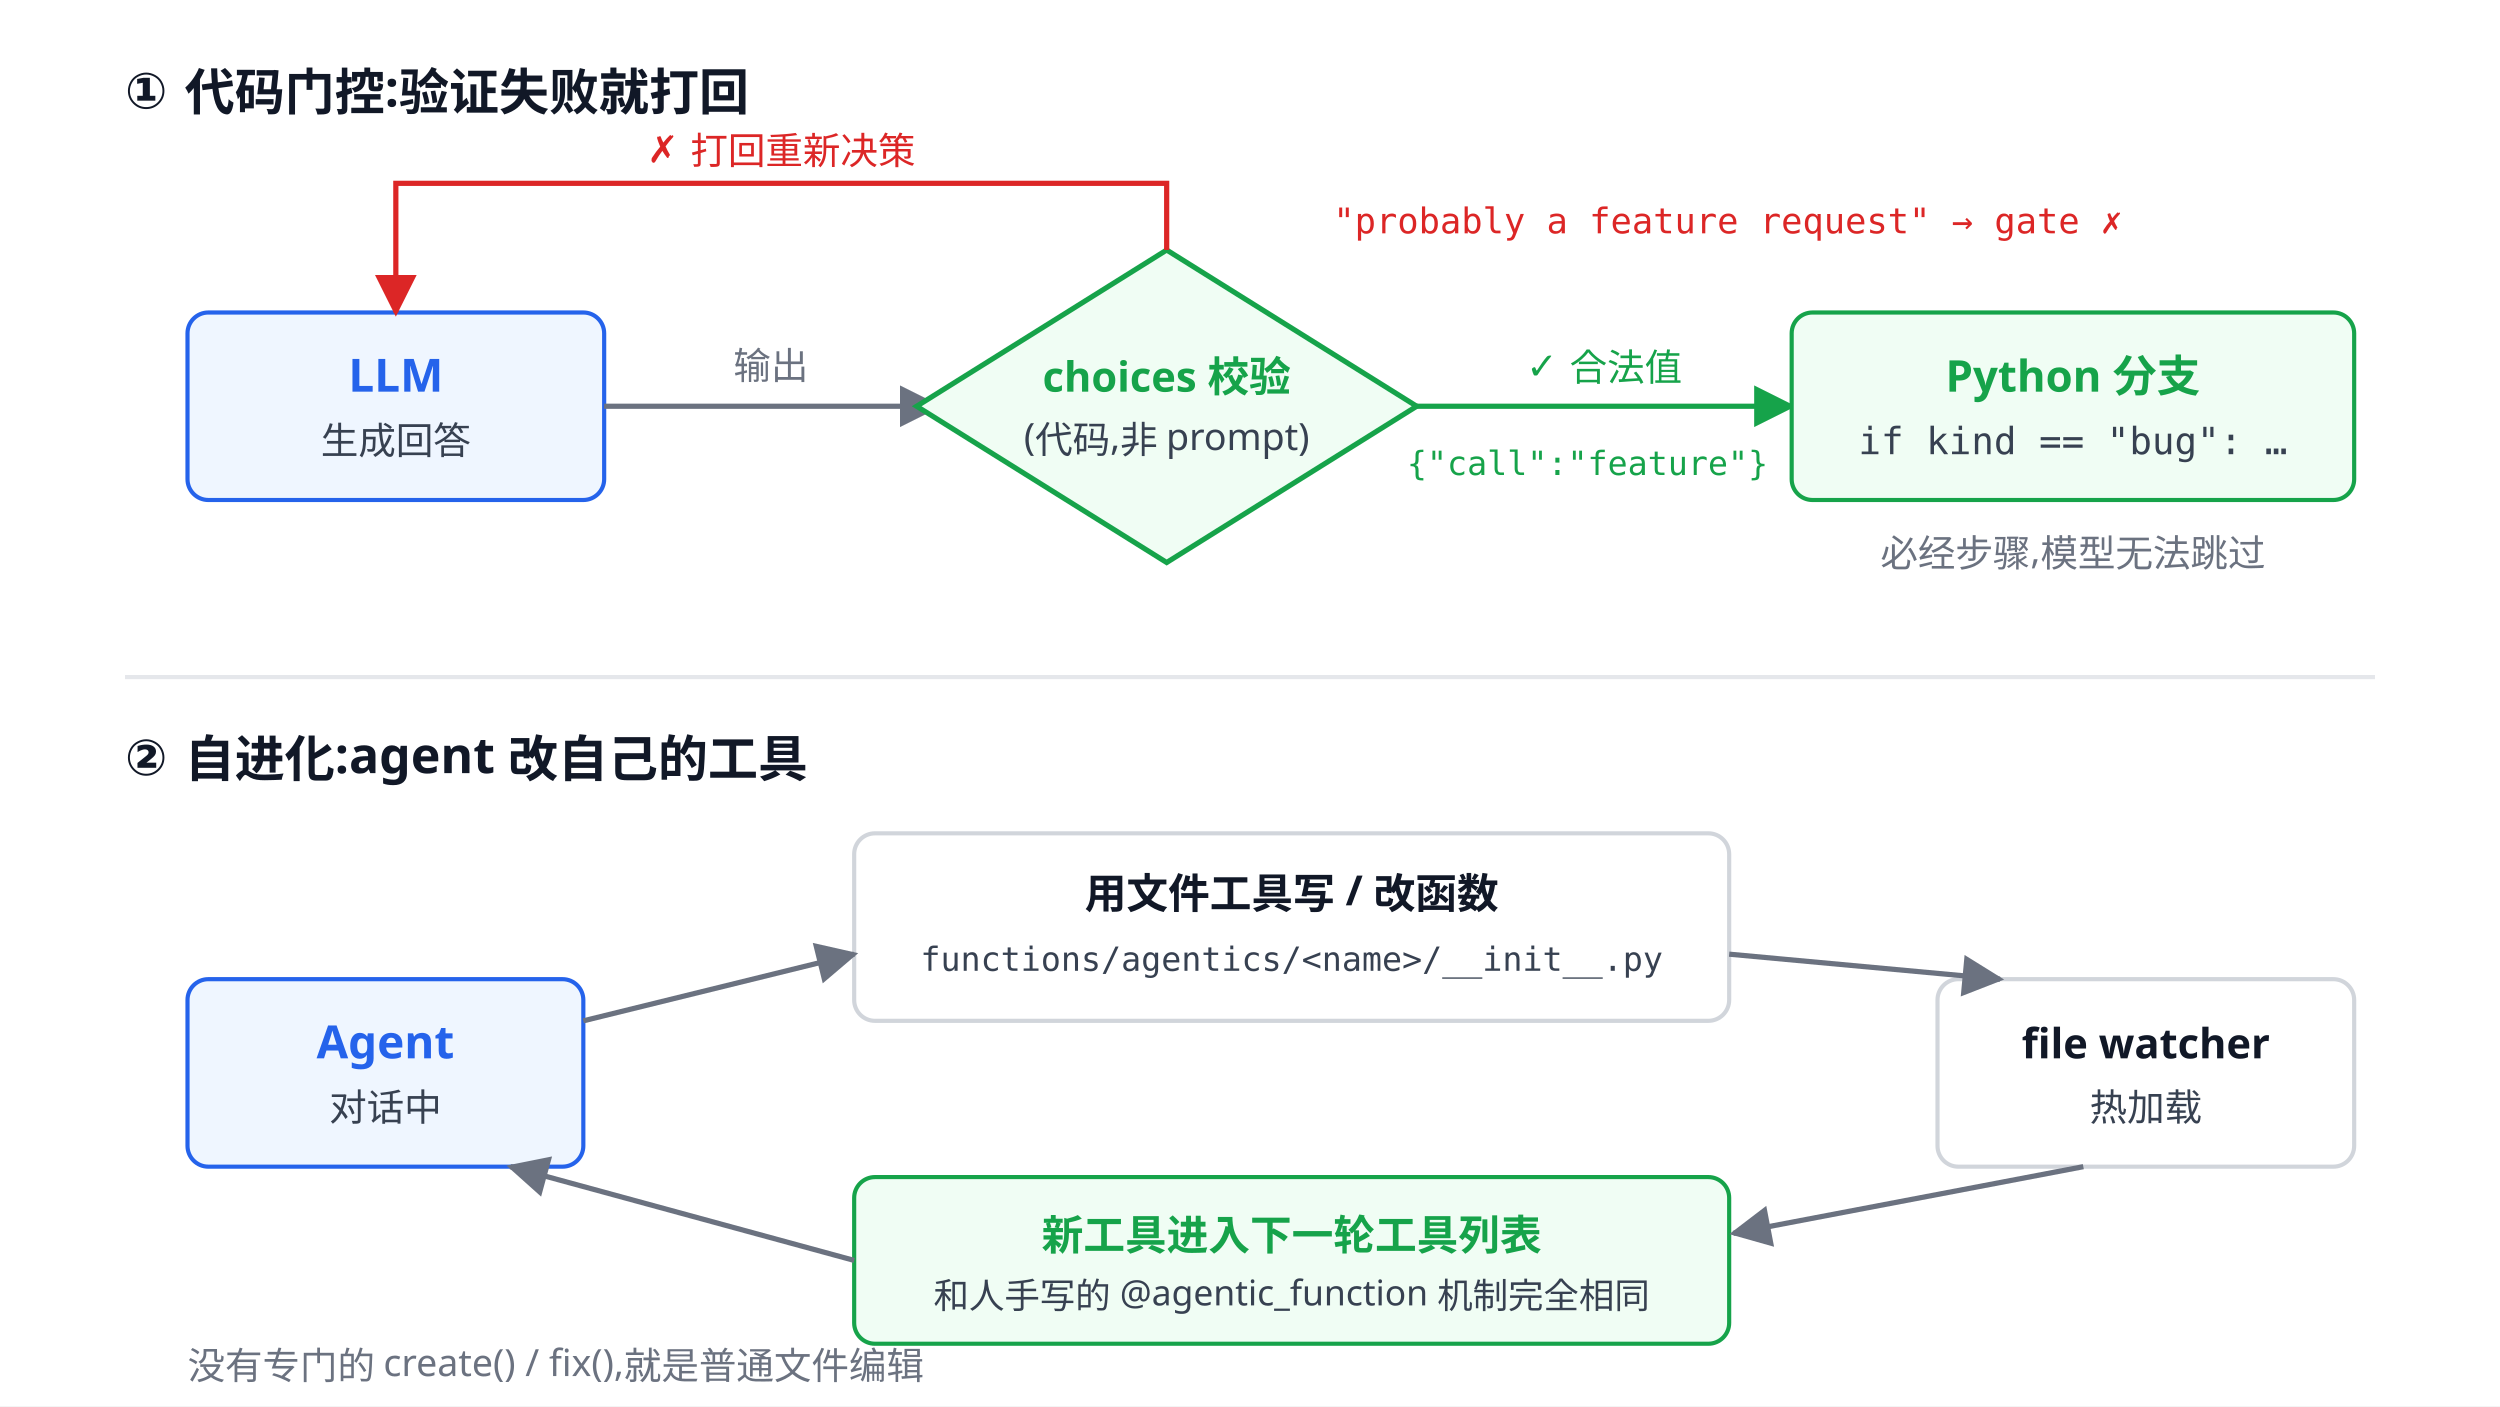
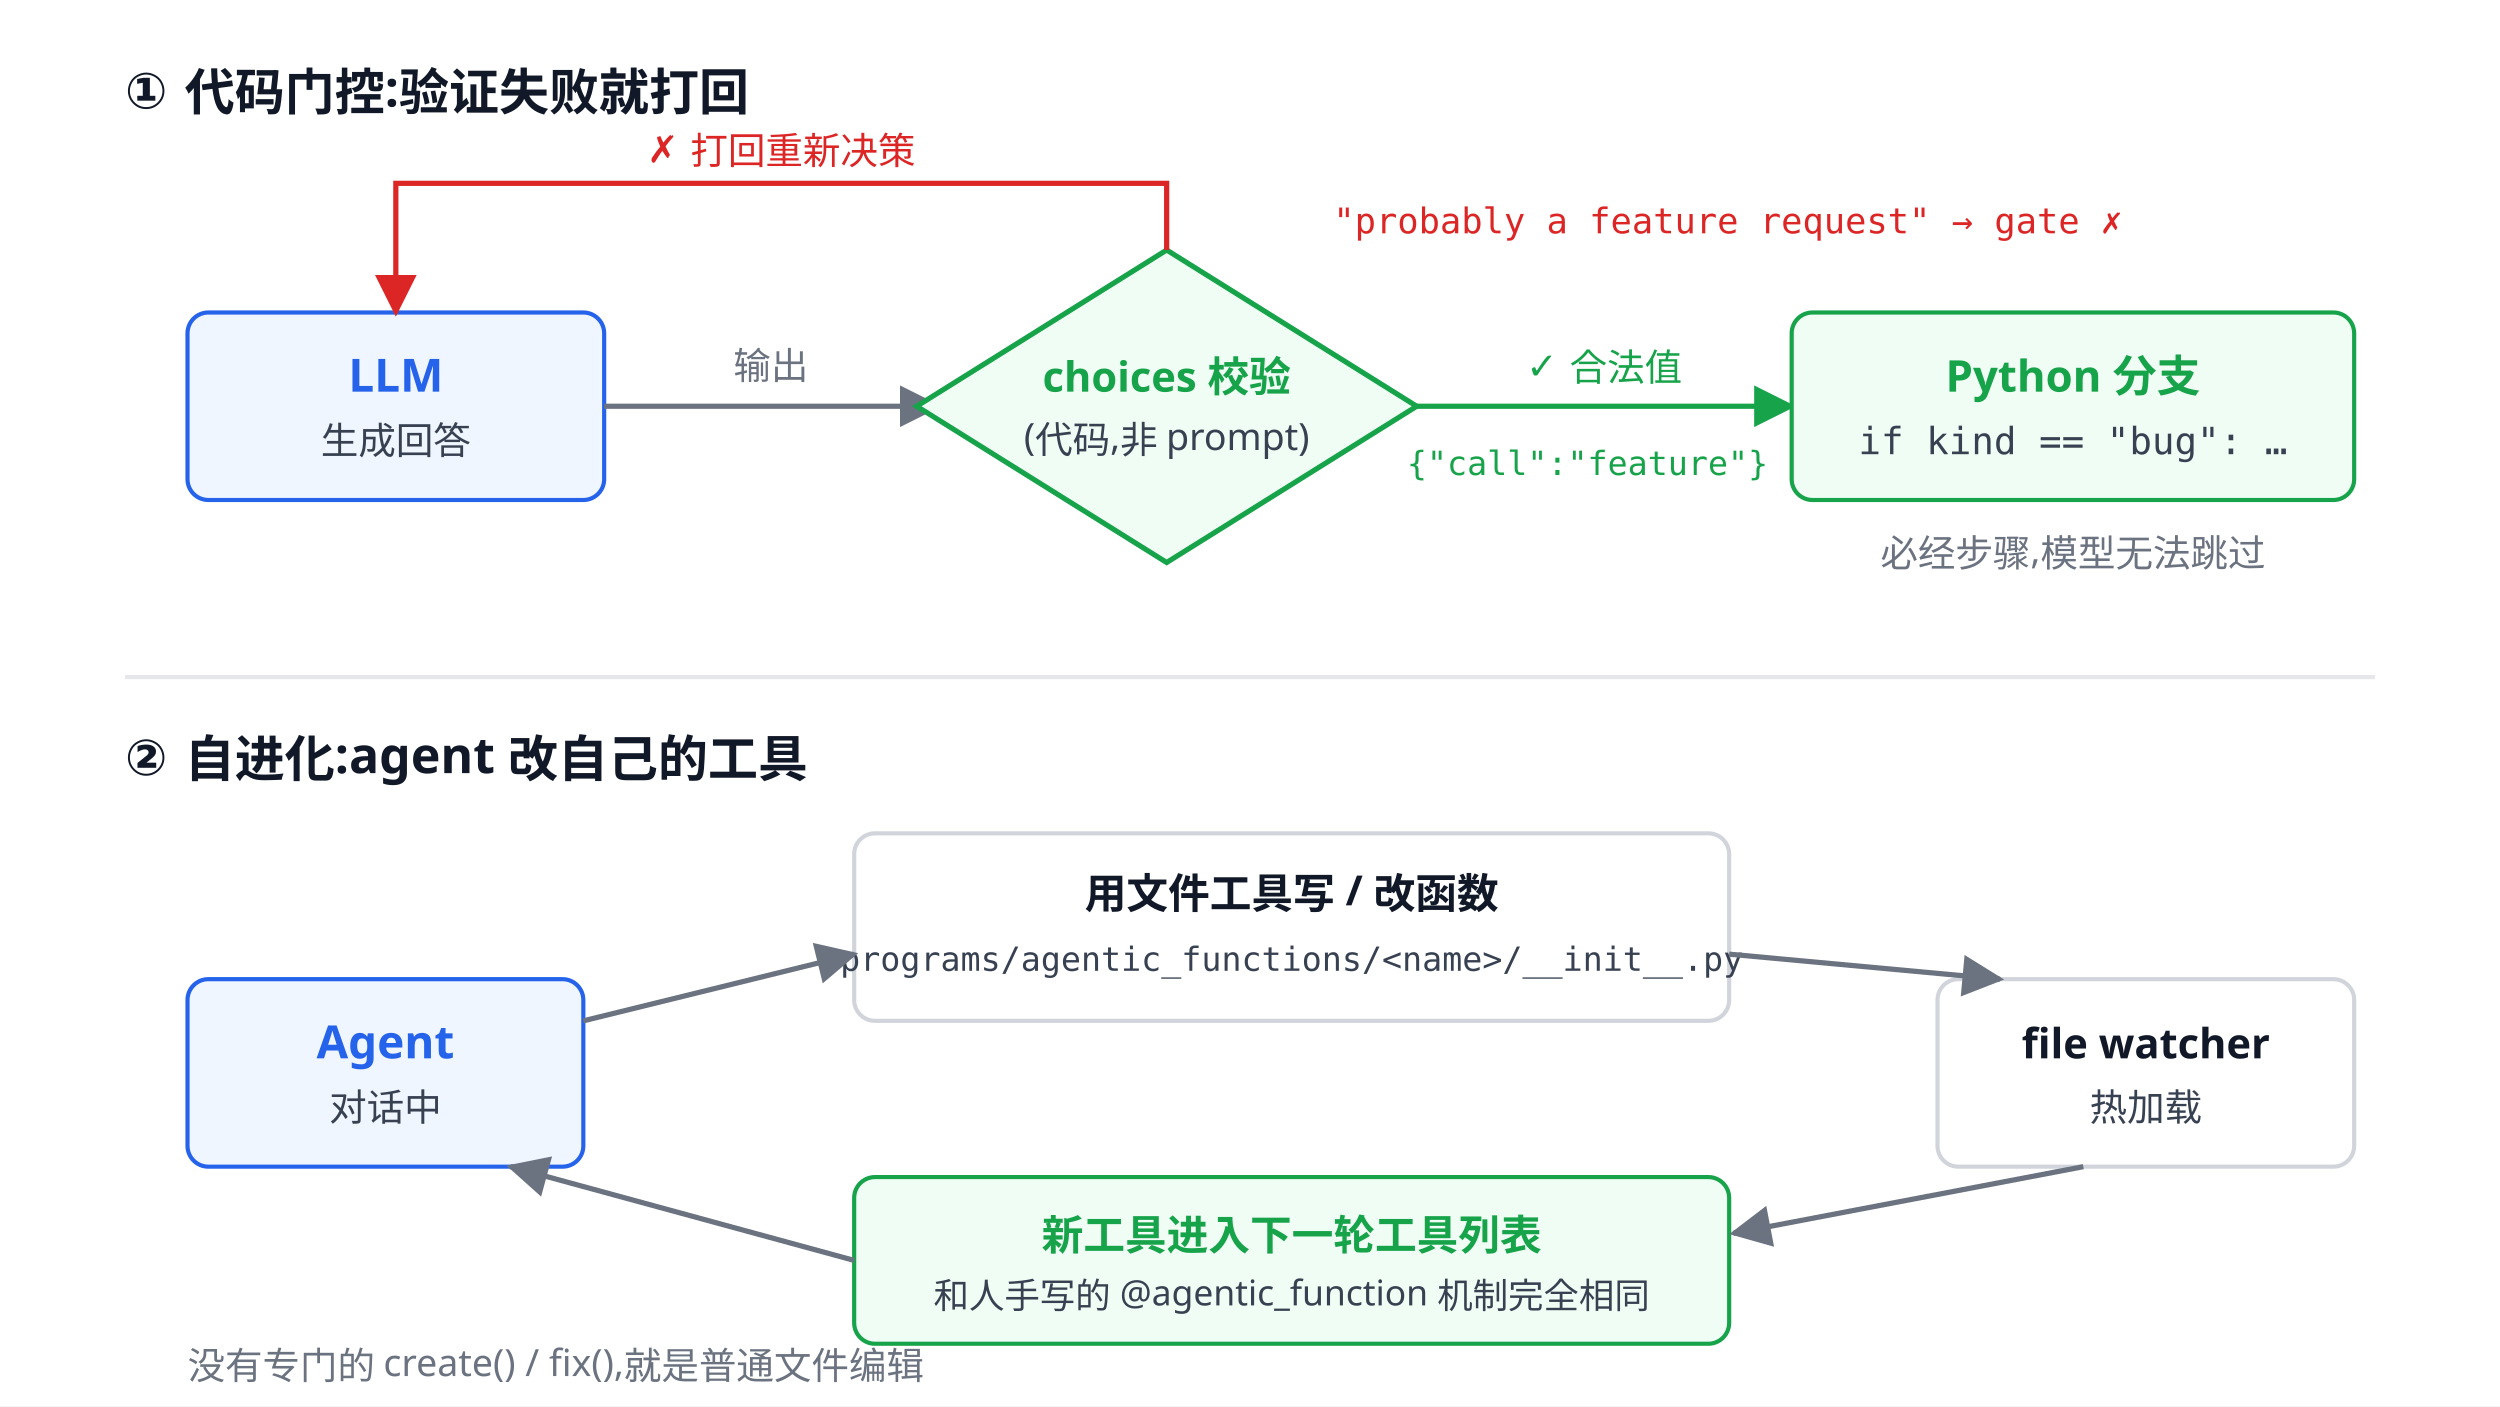
<svg xmlns="http://www.w3.org/2000/svg" viewBox="0 0 1200 675" font-family="'PingFang SC','Microsoft YaHei',sans-serif">
  <defs>
    <marker id="arrow" viewBox="0 0 10 10" refX="9" refY="5" markerWidth="8" markerHeight="8" orient="auto-start-reverse">
      <path d="M0,0 L10,5 L0,10 z" fill="#6b7280" />
    </marker>
    <marker id="arrowR" viewBox="0 0 10 10" refX="9" refY="5" markerWidth="8" markerHeight="8" orient="auto-start-reverse">
      <path d="M0,0 L10,5 L0,10 z" fill="#dc2626" />
    </marker>
    <marker id="arrowG" viewBox="0 0 10 10" refX="9" refY="5" markerWidth="8" markerHeight="8" orient="auto-start-reverse">
      <path d="M0,0 L10,5 L0,10 z" fill="#16a34a" />
    </marker>
  </defs>
  <rect width="1200" height="675" fill="#ffffff" />
  <text x="60" y="52" font-size="24" font-weight="bold" fill="#111827">① 代码门控:验证失败就打回</text>
  <rect x="90" y="150" width="200" height="90" rx="10" fill="#eff6ff" stroke="#2563eb" stroke-width="2" />
  <text x="190" y="188" font-size="22" font-weight="bold" fill="#2563eb" text-anchor="middle">LLM</text>
  <text x="190" y="218" font-size="18" fill="#374151" text-anchor="middle">生成回答</text>
  <line x1="290" y1="195" x2="450" y2="195" stroke="#6b7280" stroke-width="2.5" marker-end="url(#arrow)" />
  <text x="370" y="182" font-size="18" fill="#6b7280" text-anchor="middle">输出</text>
  <polygon points="560,120 680,195 560,270 440,195" fill="#f0fdf4" stroke="#16a34a" stroke-width="2.5" />
  <text x="560" y="188" font-size="20" font-weight="bold" fill="#16a34a" text-anchor="middle">choices 校验</text>
  <text x="560" y="216" font-size="18" fill="#374151" text-anchor="middle">(代码,非 prompt)</text>
  <path d="M 560,120 L 560,88 L 190,88 L 190,150" fill="none" stroke="#dc2626" stroke-width="2.5" marker-end="url(#arrowR)" />
  <text x="375" y="78" font-size="18" fill="#dc2626" text-anchor="middle">✗ 打回重新决策</text>
  <text x="640" y="112" font-size="17" font-family="ui-monospace,Menlo,monospace" fill="#dc2626">"probably a feature request" → gate ✗</text>
  <line x1="680" y1="195" x2="860" y2="195" stroke="#16a34a" stroke-width="2.5" marker-end="url(#arrowG)" />
  <text x="770" y="182" font-size="18" fill="#16a34a" text-anchor="middle">✓ 合法值</text>
  <text x="762" y="228" font-size="16" font-family="ui-monospace,Menlo,monospace" fill="#16a34a" text-anchor="middle">{"call":"feature"}</text>
  <rect x="860" y="150" width="270" height="90" rx="10" fill="#f0fdf4" stroke="#16a34a" stroke-width="2" />
  <text x="995" y="188" font-size="21" font-weight="bold" fill="#16a34a" text-anchor="middle">Python 分支</text>
  <text x="995" y="218" font-size="18" font-family="ui-monospace,Menlo,monospace" fill="#374151" text-anchor="middle">if kind == "bug": …</text>
  <text x="995" y="272" font-size="18" fill="#6b7280" text-anchor="middle">必经步骤,模型无法跳过</text>
  <line x1="60" y1="325" x2="1140" y2="325" stroke="#e5e7eb" stroke-width="2" />
  <text x="60" y="372" font-size="24" font-weight="bold" fill="#111827">② 自进化:agent 改自己的工具</text>
  <rect x="90" y="470" width="190" height="90" rx="10" fill="#eff6ff" stroke="#2563eb" stroke-width="2" />
  <text x="185" y="508" font-size="22" font-weight="bold" fill="#2563eb" text-anchor="middle">Agent</text>
  <text x="185" y="538" font-size="18" fill="#374151" text-anchor="middle">对话中</text>
  <rect x="410" y="400" width="420" height="90" rx="10" fill="#ffffff" stroke="#d1d5db" stroke-width="2" />
  <text x="620" y="436" font-size="20" font-weight="bold" fill="#111827" text-anchor="middle">用文件工具写 / 改函数</text>
-   <text x="620" y="466" font-size="16" font-family="ui-monospace,Menlo,monospace" fill="#374151" text-anchor="middle">functions/agentics/&lt;name&gt;/__init__.py</text>
+   <text x="620" y="466" font-size="16" font-family="ui-monospace,Menlo,monospace" fill="#374151" text-anchor="middle">programs/agentic_functions/&lt;name&gt;/__init__.py</text>
  <rect x="930" y="470" width="200" height="90" rx="10" fill="#ffffff" stroke="#d1d5db" stroke-width="2" />
  <text x="1030" y="508" font-size="20" font-weight="bold" fill="#111827" text-anchor="middle">file watcher</text>
  <text x="1030" y="538" font-size="18" fill="#374151" text-anchor="middle">热加载</text>
  <rect x="410" y="565" width="420" height="80" rx="10" fill="#f0fdf4" stroke="#16a34a" stroke-width="2" />
  <text x="620" y="600" font-size="20" font-weight="bold" fill="#16a34a" text-anchor="middle">新工具进入下一轮工具列表</text>
  <text x="620" y="628" font-size="17" fill="#374151" text-anchor="middle">和人手写的 @agentic_function 机制完全相同</text>
  <path d="M 280,490 L 410,458" fill="none" stroke="#6b7280" stroke-width="2.5" marker-end="url(#arrow)" />
  <path d="M 830,458 L 960,470" fill="none" stroke="#6b7280" stroke-width="2.5" marker-end="url(#arrow)" />
  <path d="M 1000,560 L 832,592" fill="none" stroke="#6b7280" stroke-width="2.5" marker-end="url(#arrow)" />
  <path d="M 410,605 L 245,560" fill="none" stroke="#6b7280" stroke-width="2.5" marker-end="url(#arrow)" />
  <text x="90" y="662" font-size="18" fill="#6b7280">没有专门的 create() / fix(),就是普通文件编辑</text>
</svg>
